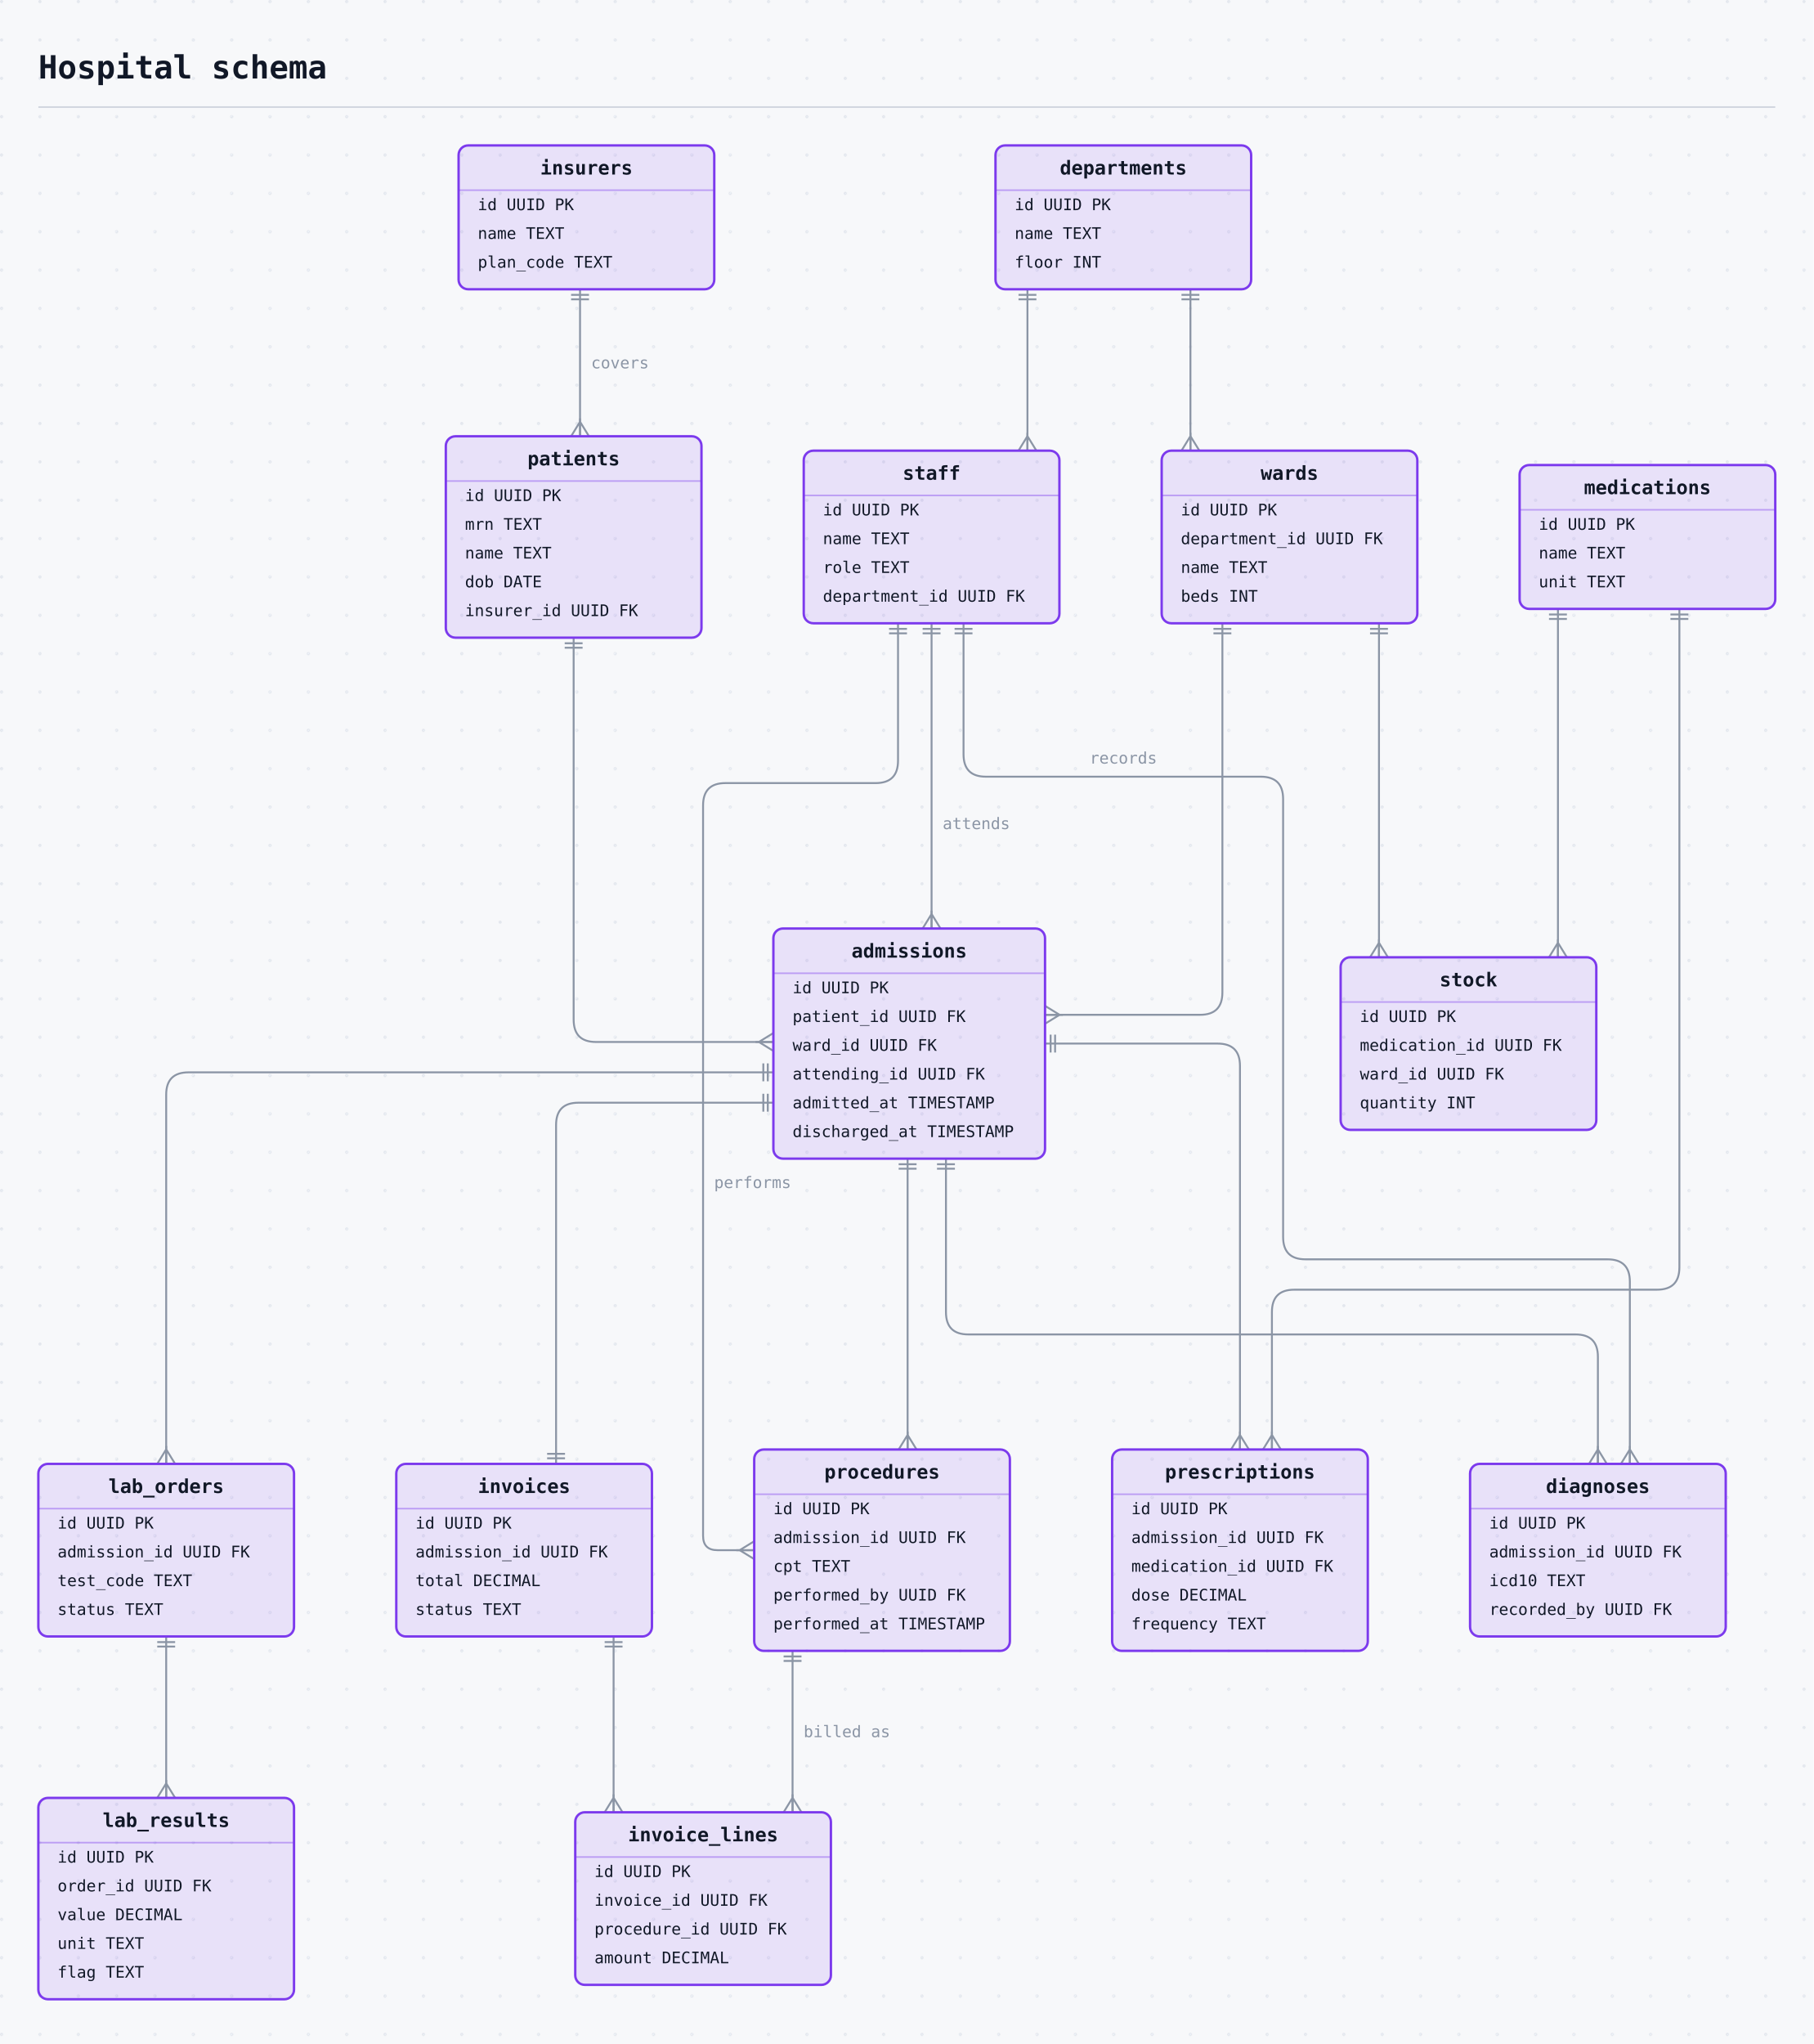
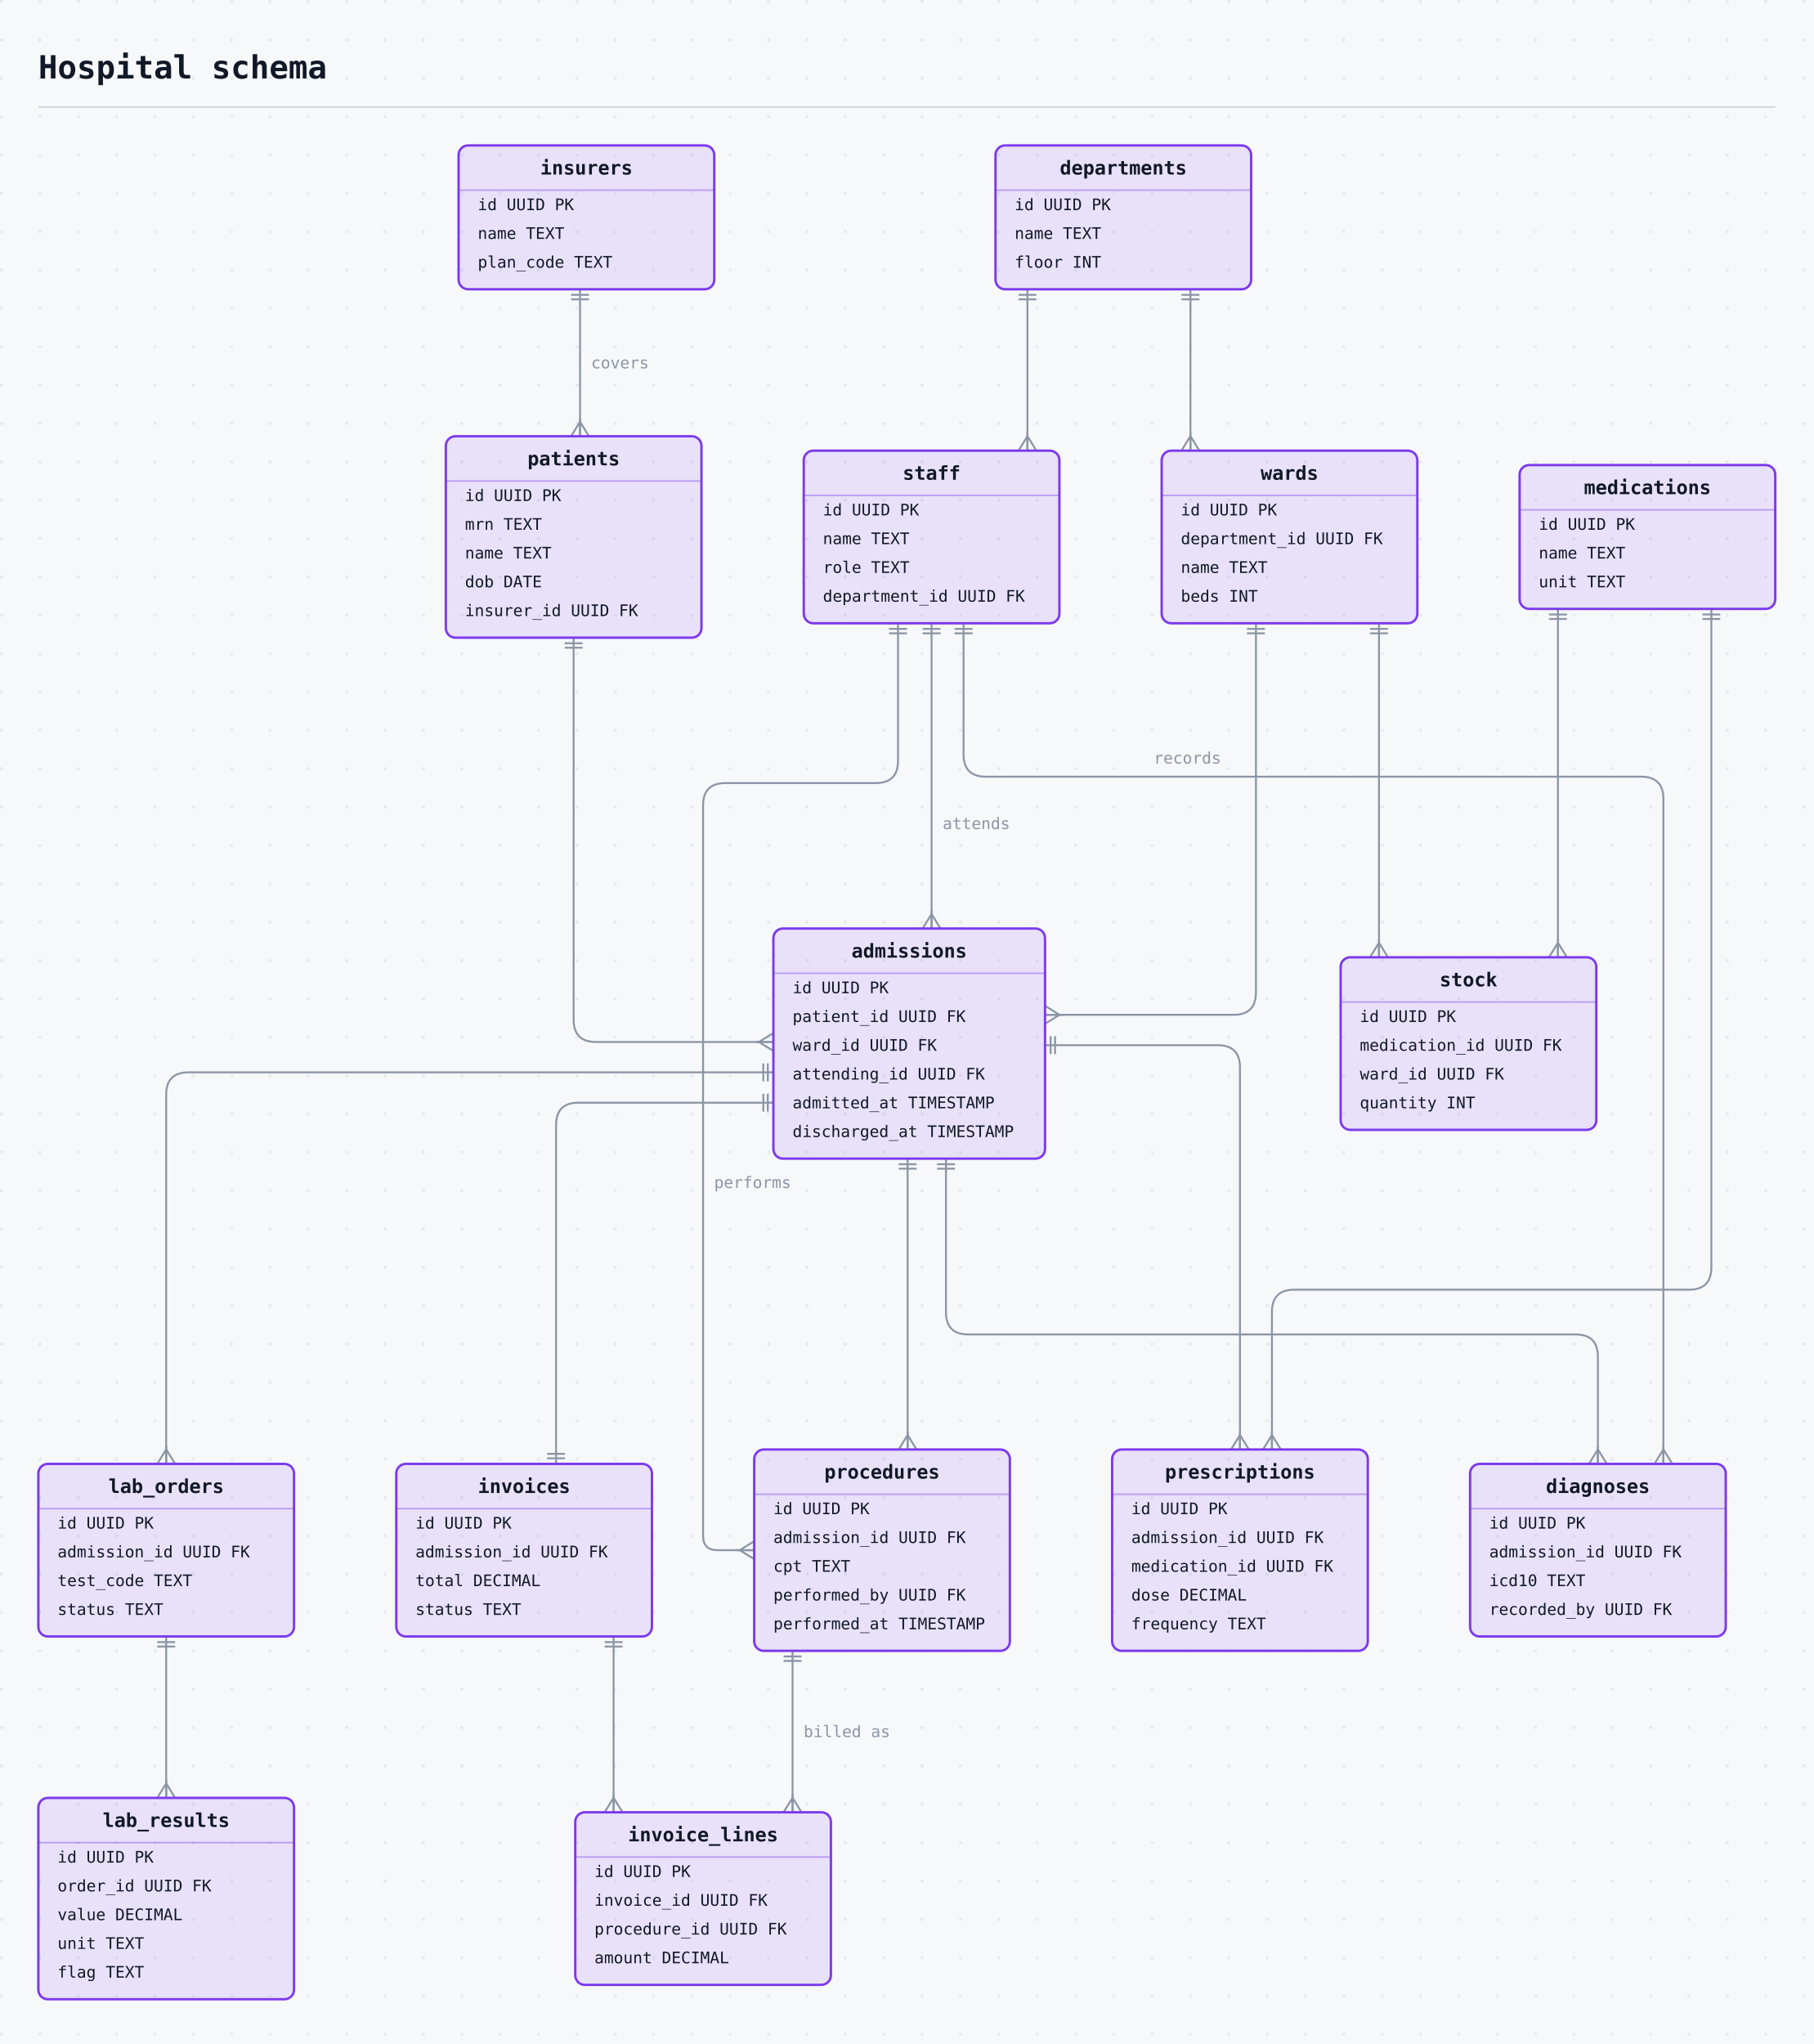
<svg xmlns="http://www.w3.org/2000/svg" version="1.1" width="1135" height="1279" viewBox="0 0 1135 1279" font-family="JetBrains Mono, ui-monospace, SFMono-Regular, Menlo, Consolas, monospace">
  <defs>
    <pattern id="canvas-grid" width="24" height="24" patternUnits="userSpaceOnUse">
      <circle cx="1" cy="1" r="1" fill="#e3e7ed" />
    </pattern>
    <marker id="marker-er-many-0" viewBox="-1 -1 13.2 13.2" refX="11.2" refY="5.6" markerWidth="13.2" markerHeight="13.2" markerUnits="userSpaceOnUse" orient="auto-start-reverse">
      <path d="M2.1 5.6 L11.2 0 M2.1 5.6 L11.2 11.2 M0 5.6 L11.2 5.6" fill="none" stroke="#8b95a5" stroke-width="1.2" />
    </marker>
    <marker id="marker-er-one-1" viewBox="-1 -1 13.2 13.2" refX="11.2" refY="5.6" markerWidth="13.2" markerHeight="13.2" markerUnits="userSpaceOnUse" orient="auto-start-reverse">
      <path d="M4.9 0 V11.2 M7.7 0 V11.2" fill="none" stroke="#8b95a5" stroke-width="1.2" />
    </marker>
  </defs>
  <rect width="100%" height="100%" fill="#f7f8fa" />
  <rect width="100%" height="100%" fill="url(#canvas-grid)" />
  <text x="24.0" y="49.1" text-anchor="start" font-size="20" font-weight="bold" fill="#111827">Hospital schema</text>
  <path d="M 363.0 181.0 L 363.0 273.0" fill="none" stroke="#8b95a5" stroke-width="1.2" marker-end="url(#marker-er-many-0)" marker-start="url(#marker-er-one-1)" />
  <path d="M 643.0 181.0 L 643.0 282.0" fill="none" stroke="#8b95a5" stroke-width="1.2" marker-end="url(#marker-er-many-0)" marker-start="url(#marker-er-one-1)" />
  <path d="M 745.0 181.0 L 745.0 282.0" fill="none" stroke="#8b95a5" stroke-width="1.2" marker-end="url(#marker-er-many-0)" marker-start="url(#marker-er-one-1)" />
  <path d="M 359.0 399.0 L 359.0 638.0 Q 359.0 652.0 373.0 652.0 L 484.0 652.0" fill="none" stroke="#8b95a5" stroke-width="1.2" marker-end="url(#marker-er-many-0)" marker-start="url(#marker-er-one-1)" />
-   <path d="M 765.0 390.0 L 765.0 621.0 Q 765.0 635.0 751.0 635.0 L 654.0 635.0" fill="none" stroke="#8b95a5" stroke-width="1.2" marker-end="url(#marker-er-many-0)" marker-start="url(#marker-er-one-1)" />
+   <path d="M 786.0 390.0 L 786.0 621.0 Q 786.0 635.0 772.0 635.0 L 654.0 635.0" fill="none" stroke="#8b95a5" stroke-width="1.2" marker-end="url(#marker-er-many-0)" marker-start="url(#marker-er-one-1)" />
  <path d="M 583.0 390.0 L 583.0 581.0" fill="none" stroke="#8b95a5" stroke-width="1.2" marker-end="url(#marker-er-many-0)" marker-start="url(#marker-er-one-1)" />
  <path d="M 592.0 725.0 L 592.0 821.0 Q 592.0 835.0 606.0 835.0 L 986.0 835.0 Q 1000.0 835.0 1000.0 849.0 L 1000.0 916.0" fill="none" stroke="#8b95a5" stroke-width="1.2" marker-end="url(#marker-er-many-0)" marker-start="url(#marker-er-one-1)" />
  <path d="M 568.0 725.0 L 568.0 907.0" fill="none" stroke="#8b95a5" stroke-width="1.2" marker-end="url(#marker-er-many-0)" marker-start="url(#marker-er-one-1)" />
-   <path d="M 654.0 653.0 L 762.0 653.0 Q 776.0 653.0 776.0 667.0 L 776.0 907.0" fill="none" stroke="#8b95a5" stroke-width="1.2" marker-end="url(#marker-er-many-0)" marker-start="url(#marker-er-one-1)" />
+   <path d="M 654.0 654.0 L 762.0 654.0 Q 776.0 654.0 776.0 668.0 L 776.0 907.0" fill="none" stroke="#8b95a5" stroke-width="1.2" marker-end="url(#marker-er-many-0)" marker-start="url(#marker-er-one-1)" />
  <path d="M 484.0 671.0 L 118.0 671.0 Q 104.0 671.0 104.0 685.0 L 104.0 916.0" fill="none" stroke="#8b95a5" stroke-width="1.2" marker-end="url(#marker-er-many-0)" marker-start="url(#marker-er-one-1)" />
  <path d="M 484.0 690.0 L 362.0 690.0 Q 348.0 690.0 348.0 704.0 L 348.0 916.0" fill="none" stroke="#8b95a5" stroke-width="1.2" marker-end="url(#marker-er-one-1)" marker-start="url(#marker-er-one-1)" />
  <path d="M 562.0 390.0 L 562.0 476.0 Q 562.0 490.0 548.0 490.0 L 454.0 490.0 Q 440.0 490.0 440.0 504.0 L 440.0 961.0 Q 440.0 970.0 449.0 970.0 L 472.0 970.0" fill="none" stroke="#8b95a5" stroke-width="1.2" marker-end="url(#marker-er-many-0)" marker-start="url(#marker-er-one-1)" />
-   <path d="M 603.0 390.0 L 603.0 472.0 Q 603.0 486.0 617.0 486.0 L 789.0 486.0 Q 803.0 486.0 803.0 500.0 L 803.0 774.0 Q 803.0 788.0 817.0 788.0 L 1006.0 788.0 Q 1020.0 788.0 1020.0 802.0 L 1020.0 916.0" fill="none" stroke="#8b95a5" stroke-width="1.2" marker-end="url(#marker-er-many-0)" marker-start="url(#marker-er-one-1)" />
-   <path d="M 1051.0 381.0 L 1051.0 793.0 Q 1051.0 807.0 1037.0 807.0 L 810.0 807.0 Q 796.0 807.0 796.0 821.0 L 796.0 907.0" fill="none" stroke="#8b95a5" stroke-width="1.2" marker-end="url(#marker-er-many-0)" marker-start="url(#marker-er-one-1)" />
+   <path d="M 603.0 390.0 L 603.0 472.0 Q 603.0 486.0 617.0 486.0 L 1027.0 486.0 Q 1041.0 486.0 1041.0 500.0 L 1041.0 916.0" fill="none" stroke="#8b95a5" stroke-width="1.2" marker-end="url(#marker-er-many-0)" marker-start="url(#marker-er-one-1)" />
+   <path d="M 1071.0 381.0 L 1071.0 793.0 Q 1071.0 807.0 1057.0 807.0 L 810.0 807.0 Q 796.0 807.0 796.0 821.0 L 796.0 907.0" fill="none" stroke="#8b95a5" stroke-width="1.2" marker-end="url(#marker-er-many-0)" marker-start="url(#marker-er-one-1)" />
  <path d="M 975.0 381.0 L 975.0 599.0" fill="none" stroke="#8b95a5" stroke-width="1.2" marker-end="url(#marker-er-many-0)" marker-start="url(#marker-er-one-1)" />
  <path d="M 863.0 390.0 L 863.0 599.0" fill="none" stroke="#8b95a5" stroke-width="1.2" marker-end="url(#marker-er-many-0)" marker-start="url(#marker-er-one-1)" />
  <path d="M 104.0 1024.0 L 104.0 1125.0" fill="none" stroke="#8b95a5" stroke-width="1.2" marker-end="url(#marker-er-many-0)" marker-start="url(#marker-er-one-1)" />
  <path d="M 384.0 1024.0 L 384.0 1134.0" fill="none" stroke="#8b95a5" stroke-width="1.2" marker-end="url(#marker-er-many-0)" marker-start="url(#marker-er-one-1)" />
  <path d="M 496.0 1033.0 L 496.0 1134.0" fill="none" stroke="#8b95a5" stroke-width="1.2" marker-end="url(#marker-er-many-0)" marker-start="url(#marker-er-one-1)" />
  <rect fill="#7c3aed" fill-opacity="0.122" stroke="#7c3aed" stroke-width="1.5" x="279.0" y="273.0" width="160.0" height="126.0" rx="6.0" />
  <text x="359.0" y="291.2" text-anchor="middle" font-size="12" font-weight="bold" fill="#111827">patients</text>
  <line x1="279.0" y1="301.0" x2="439.0" y2="301.0" stroke="#7c3aed" stroke-opacity="0.4" />
  <text x="291.0" y="313.5" text-anchor="start" font-family="JetBrains Mono, ui-monospace, Menlo, monospace" font-size="10" fill="#111827">id UUID PK</text>
  <text x="291.0" y="331.5" text-anchor="start" font-family="JetBrains Mono, ui-monospace, Menlo, monospace" font-size="10" fill="#111827">mrn TEXT</text>
  <text x="291.0" y="349.5" text-anchor="start" font-family="JetBrains Mono, ui-monospace, Menlo, monospace" font-size="10" fill="#111827">name TEXT</text>
  <text x="291.0" y="367.5" text-anchor="start" font-family="JetBrains Mono, ui-monospace, Menlo, monospace" font-size="10" fill="#111827">dob DATE</text>
  <text x="291.0" y="385.5" text-anchor="start" font-family="JetBrains Mono, ui-monospace, Menlo, monospace" font-size="10" fill="#111827">insurer_id UUID FK</text>
  <rect fill="#7c3aed" fill-opacity="0.122" stroke="#7c3aed" stroke-width="1.5" x="287.0" y="91.0" width="160.0" height="90.0" rx="6.0" />
  <text x="367.0" y="109.2" text-anchor="middle" font-size="12" font-weight="bold" fill="#111827">insurers</text>
  <line x1="287.0" y1="119.0" x2="447.0" y2="119.0" stroke="#7c3aed" stroke-opacity="0.4" />
  <text x="299.0" y="131.5" text-anchor="start" font-family="JetBrains Mono, ui-monospace, Menlo, monospace" font-size="10" fill="#111827">id UUID PK</text>
  <text x="299.0" y="149.5" text-anchor="start" font-family="JetBrains Mono, ui-monospace, Menlo, monospace" font-size="10" fill="#111827">name TEXT</text>
  <text x="299.0" y="167.5" text-anchor="start" font-family="JetBrains Mono, ui-monospace, Menlo, monospace" font-size="10" fill="#111827">plan_code TEXT</text>
  <rect fill="#7c3aed" fill-opacity="0.122" stroke="#7c3aed" stroke-width="1.5" x="503.0" y="282.0" width="160.0" height="108.0" rx="6.0" />
  <text x="583.0" y="300.2" text-anchor="middle" font-size="12" font-weight="bold" fill="#111827">staff</text>
  <line x1="503.0" y1="310.0" x2="663.0" y2="310.0" stroke="#7c3aed" stroke-opacity="0.4" />
  <text x="515.0" y="322.5" text-anchor="start" font-family="JetBrains Mono, ui-monospace, Menlo, monospace" font-size="10" fill="#111827">id UUID PK</text>
  <text x="515.0" y="340.5" text-anchor="start" font-family="JetBrains Mono, ui-monospace, Menlo, monospace" font-size="10" fill="#111827">name TEXT</text>
  <text x="515.0" y="358.5" text-anchor="start" font-family="JetBrains Mono, ui-monospace, Menlo, monospace" font-size="10" fill="#111827">role TEXT</text>
  <text x="515.0" y="376.5" text-anchor="start" font-family="JetBrains Mono, ui-monospace, Menlo, monospace" font-size="10" fill="#111827">department_id UUID FK</text>
  <rect fill="#7c3aed" fill-opacity="0.122" stroke="#7c3aed" stroke-width="1.5" x="623.0" y="91.0" width="160.0" height="90.0" rx="6.0" />
  <text x="703.0" y="109.2" text-anchor="middle" font-size="12" font-weight="bold" fill="#111827">departments</text>
  <line x1="623.0" y1="119.0" x2="783.0" y2="119.0" stroke="#7c3aed" stroke-opacity="0.4" />
  <text x="635.0" y="131.5" text-anchor="start" font-family="JetBrains Mono, ui-monospace, Menlo, monospace" font-size="10" fill="#111827">id UUID PK</text>
  <text x="635.0" y="149.5" text-anchor="start" font-family="JetBrains Mono, ui-monospace, Menlo, monospace" font-size="10" fill="#111827">name TEXT</text>
  <text x="635.0" y="167.5" text-anchor="start" font-family="JetBrains Mono, ui-monospace, Menlo, monospace" font-size="10" fill="#111827">floor INT</text>
  <rect fill="#7c3aed" fill-opacity="0.122" stroke="#7c3aed" stroke-width="1.5" x="727.0" y="282.0" width="160.0" height="108.0" rx="6.0" />
  <text x="807.0" y="300.2" text-anchor="middle" font-size="12" font-weight="bold" fill="#111827">wards</text>
  <line x1="727.0" y1="310.0" x2="887.0" y2="310.0" stroke="#7c3aed" stroke-opacity="0.4" />
  <text x="739.0" y="322.5" text-anchor="start" font-family="JetBrains Mono, ui-monospace, Menlo, monospace" font-size="10" fill="#111827">id UUID PK</text>
  <text x="739.0" y="340.5" text-anchor="start" font-family="JetBrains Mono, ui-monospace, Menlo, monospace" font-size="10" fill="#111827">department_id UUID FK</text>
  <text x="739.0" y="358.5" text-anchor="start" font-family="JetBrains Mono, ui-monospace, Menlo, monospace" font-size="10" fill="#111827">name TEXT</text>
  <text x="739.0" y="376.5" text-anchor="start" font-family="JetBrains Mono, ui-monospace, Menlo, monospace" font-size="10" fill="#111827">beds INT</text>
  <rect fill="#7c3aed" fill-opacity="0.122" stroke="#7c3aed" stroke-width="1.5" x="484.0" y="581.0" width="170.0" height="144.0" rx="6.0" />
  <text x="569.0" y="599.2" text-anchor="middle" font-size="12" font-weight="bold" fill="#111827">admissions</text>
  <line x1="484.0" y1="609.0" x2="654.0" y2="609.0" stroke="#7c3aed" stroke-opacity="0.4" />
  <text x="496.0" y="621.5" text-anchor="start" font-family="JetBrains Mono, ui-monospace, Menlo, monospace" font-size="10" fill="#111827">id UUID PK</text>
  <text x="496.0" y="639.5" text-anchor="start" font-family="JetBrains Mono, ui-monospace, Menlo, monospace" font-size="10" fill="#111827">patient_id UUID FK</text>
  <text x="496.0" y="657.5" text-anchor="start" font-family="JetBrains Mono, ui-monospace, Menlo, monospace" font-size="10" fill="#111827">ward_id UUID FK</text>
  <text x="496.0" y="675.5" text-anchor="start" font-family="JetBrains Mono, ui-monospace, Menlo, monospace" font-size="10" fill="#111827">attending_id UUID FK</text>
  <text x="496.0" y="693.5" text-anchor="start" font-family="JetBrains Mono, ui-monospace, Menlo, monospace" font-size="10" fill="#111827">admitted_at TIMESTAMP</text>
  <text x="496.0" y="711.5" text-anchor="start" font-family="JetBrains Mono, ui-monospace, Menlo, monospace" font-size="10" fill="#111827">discharged_at TIMESTAMP</text>
  <rect fill="#7c3aed" fill-opacity="0.122" stroke="#7c3aed" stroke-width="1.5" x="920.0" y="916.0" width="160.0" height="108.0" rx="6.0" />
  <text x="1000.0" y="934.2" text-anchor="middle" font-size="12" font-weight="bold" fill="#111827">diagnoses</text>
  <line x1="920.0" y1="944.0" x2="1080.0" y2="944.0" stroke="#7c3aed" stroke-opacity="0.4" />
  <text x="932.0" y="956.5" text-anchor="start" font-family="JetBrains Mono, ui-monospace, Menlo, monospace" font-size="10" fill="#111827">id UUID PK</text>
  <text x="932.0" y="974.5" text-anchor="start" font-family="JetBrains Mono, ui-monospace, Menlo, monospace" font-size="10" fill="#111827">admission_id UUID FK</text>
  <text x="932.0" y="992.5" text-anchor="start" font-family="JetBrains Mono, ui-monospace, Menlo, monospace" font-size="10" fill="#111827">icd10 TEXT</text>
  <text x="932.0" y="1010.5" text-anchor="start" font-family="JetBrains Mono, ui-monospace, Menlo, monospace" font-size="10" fill="#111827">recorded_by UUID FK</text>
  <rect fill="#7c3aed" fill-opacity="0.122" stroke="#7c3aed" stroke-width="1.5" x="472.0" y="907.0" width="160.0" height="126.0" rx="6.0" />
  <text x="552.0" y="925.2" text-anchor="middle" font-size="12" font-weight="bold" fill="#111827">procedures</text>
  <line x1="472.0" y1="935.0" x2="632.0" y2="935.0" stroke="#7c3aed" stroke-opacity="0.4" />
  <text x="484.0" y="947.5" text-anchor="start" font-family="JetBrains Mono, ui-monospace, Menlo, monospace" font-size="10" fill="#111827">id UUID PK</text>
  <text x="484.0" y="965.5" text-anchor="start" font-family="JetBrains Mono, ui-monospace, Menlo, monospace" font-size="10" fill="#111827">admission_id UUID FK</text>
  <text x="484.0" y="983.5" text-anchor="start" font-family="JetBrains Mono, ui-monospace, Menlo, monospace" font-size="10" fill="#111827">cpt TEXT</text>
  <text x="484.0" y="1001.5" text-anchor="start" font-family="JetBrains Mono, ui-monospace, Menlo, monospace" font-size="10" fill="#111827">performed_by UUID FK</text>
  <text x="484.0" y="1019.5" text-anchor="start" font-family="JetBrains Mono, ui-monospace, Menlo, monospace" font-size="10" fill="#111827">performed_at TIMESTAMP</text>
  <rect fill="#7c3aed" fill-opacity="0.122" stroke="#7c3aed" stroke-width="1.5" x="951.0" y="291.0" width="160.0" height="90.0" rx="6.0" />
  <text x="1031.0" y="309.2" text-anchor="middle" font-size="12" font-weight="bold" fill="#111827">medications</text>
  <line x1="951.0" y1="319.0" x2="1111.0" y2="319.0" stroke="#7c3aed" stroke-opacity="0.4" />
  <text x="963.0" y="331.5" text-anchor="start" font-family="JetBrains Mono, ui-monospace, Menlo, monospace" font-size="10" fill="#111827">id UUID PK</text>
  <text x="963.0" y="349.5" text-anchor="start" font-family="JetBrains Mono, ui-monospace, Menlo, monospace" font-size="10" fill="#111827">name TEXT</text>
  <text x="963.0" y="367.5" text-anchor="start" font-family="JetBrains Mono, ui-monospace, Menlo, monospace" font-size="10" fill="#111827">unit TEXT</text>
  <rect fill="#7c3aed" fill-opacity="0.122" stroke="#7c3aed" stroke-width="1.5" x="696.0" y="907.0" width="160.0" height="126.0" rx="6.0" />
  <text x="776.0" y="925.2" text-anchor="middle" font-size="12" font-weight="bold" fill="#111827">prescriptions</text>
  <line x1="696.0" y1="935.0" x2="856.0" y2="935.0" stroke="#7c3aed" stroke-opacity="0.4" />
  <text x="708.0" y="947.5" text-anchor="start" font-family="JetBrains Mono, ui-monospace, Menlo, monospace" font-size="10" fill="#111827">id UUID PK</text>
  <text x="708.0" y="965.5" text-anchor="start" font-family="JetBrains Mono, ui-monospace, Menlo, monospace" font-size="10" fill="#111827">admission_id UUID FK</text>
  <text x="708.0" y="983.5" text-anchor="start" font-family="JetBrains Mono, ui-monospace, Menlo, monospace" font-size="10" fill="#111827">medication_id UUID FK</text>
  <text x="708.0" y="1001.5" text-anchor="start" font-family="JetBrains Mono, ui-monospace, Menlo, monospace" font-size="10" fill="#111827">dose DECIMAL</text>
  <text x="708.0" y="1019.5" text-anchor="start" font-family="JetBrains Mono, ui-monospace, Menlo, monospace" font-size="10" fill="#111827">frequency TEXT</text>
  <rect fill="#7c3aed" fill-opacity="0.122" stroke="#7c3aed" stroke-width="1.5" x="24.0" y="916.0" width="160.0" height="108.0" rx="6.0" />
  <text x="104.0" y="934.2" text-anchor="middle" font-size="12" font-weight="bold" fill="#111827">lab_orders</text>
  <line x1="24.0" y1="944.0" x2="184.0" y2="944.0" stroke="#7c3aed" stroke-opacity="0.4" />
  <text x="36.0" y="956.5" text-anchor="start" font-family="JetBrains Mono, ui-monospace, Menlo, monospace" font-size="10" fill="#111827">id UUID PK</text>
  <text x="36.0" y="974.5" text-anchor="start" font-family="JetBrains Mono, ui-monospace, Menlo, monospace" font-size="10" fill="#111827">admission_id UUID FK</text>
  <text x="36.0" y="992.5" text-anchor="start" font-family="JetBrains Mono, ui-monospace, Menlo, monospace" font-size="10" fill="#111827">test_code TEXT</text>
  <text x="36.0" y="1010.5" text-anchor="start" font-family="JetBrains Mono, ui-monospace, Menlo, monospace" font-size="10" fill="#111827">status TEXT</text>
  <rect fill="#7c3aed" fill-opacity="0.122" stroke="#7c3aed" stroke-width="1.5" x="24.0" y="1125.0" width="160.0" height="126.0" rx="6.0" />
  <text x="104.0" y="1143.2" text-anchor="middle" font-size="12" font-weight="bold" fill="#111827">lab_results</text>
  <line x1="24.0" y1="1153.0" x2="184.0" y2="1153.0" stroke="#7c3aed" stroke-opacity="0.4" />
  <text x="36.0" y="1165.5" text-anchor="start" font-family="JetBrains Mono, ui-monospace, Menlo, monospace" font-size="10" fill="#111827">id UUID PK</text>
  <text x="36.0" y="1183.5" text-anchor="start" font-family="JetBrains Mono, ui-monospace, Menlo, monospace" font-size="10" fill="#111827">order_id UUID FK</text>
  <text x="36.0" y="1201.5" text-anchor="start" font-family="JetBrains Mono, ui-monospace, Menlo, monospace" font-size="10" fill="#111827">value DECIMAL</text>
  <text x="36.0" y="1219.5" text-anchor="start" font-family="JetBrains Mono, ui-monospace, Menlo, monospace" font-size="10" fill="#111827">unit TEXT</text>
  <text x="36.0" y="1237.5" text-anchor="start" font-family="JetBrains Mono, ui-monospace, Menlo, monospace" font-size="10" fill="#111827">flag TEXT</text>
  <rect fill="#7c3aed" fill-opacity="0.122" stroke="#7c3aed" stroke-width="1.5" x="248.0" y="916.0" width="160.0" height="108.0" rx="6.0" />
  <text x="328.0" y="934.2" text-anchor="middle" font-size="12" font-weight="bold" fill="#111827">invoices</text>
  <line x1="248.0" y1="944.0" x2="408.0" y2="944.0" stroke="#7c3aed" stroke-opacity="0.4" />
  <text x="260.0" y="956.5" text-anchor="start" font-family="JetBrains Mono, ui-monospace, Menlo, monospace" font-size="10" fill="#111827">id UUID PK</text>
  <text x="260.0" y="974.5" text-anchor="start" font-family="JetBrains Mono, ui-monospace, Menlo, monospace" font-size="10" fill="#111827">admission_id UUID FK</text>
  <text x="260.0" y="992.5" text-anchor="start" font-family="JetBrains Mono, ui-monospace, Menlo, monospace" font-size="10" fill="#111827">total DECIMAL</text>
  <text x="260.0" y="1010.5" text-anchor="start" font-family="JetBrains Mono, ui-monospace, Menlo, monospace" font-size="10" fill="#111827">status TEXT</text>
  <rect fill="#7c3aed" fill-opacity="0.122" stroke="#7c3aed" stroke-width="1.5" x="360.0" y="1134.0" width="160.0" height="108.0" rx="6.0" />
  <text x="440.0" y="1152.2" text-anchor="middle" font-size="12" font-weight="bold" fill="#111827">invoice_lines</text>
  <line x1="360.0" y1="1162.0" x2="520.0" y2="1162.0" stroke="#7c3aed" stroke-opacity="0.4" />
  <text x="372.0" y="1174.5" text-anchor="start" font-family="JetBrains Mono, ui-monospace, Menlo, monospace" font-size="10" fill="#111827">id UUID PK</text>
  <text x="372.0" y="1192.5" text-anchor="start" font-family="JetBrains Mono, ui-monospace, Menlo, monospace" font-size="10" fill="#111827">invoice_id UUID FK</text>
  <text x="372.0" y="1210.5" text-anchor="start" font-family="JetBrains Mono, ui-monospace, Menlo, monospace" font-size="10" fill="#111827">procedure_id UUID FK</text>
  <text x="372.0" y="1228.5" text-anchor="start" font-family="JetBrains Mono, ui-monospace, Menlo, monospace" font-size="10" fill="#111827">amount DECIMAL</text>
  <rect fill="#7c3aed" fill-opacity="0.122" stroke="#7c3aed" stroke-width="1.5" x="839.0" y="599.0" width="160.0" height="108.0" rx="6.0" />
  <text x="919.0" y="617.2" text-anchor="middle" font-size="12" font-weight="bold" fill="#111827">stock</text>
  <line x1="839.0" y1="627.0" x2="999.0" y2="627.0" stroke="#7c3aed" stroke-opacity="0.4" />
  <text x="851.0" y="639.5" text-anchor="start" font-family="JetBrains Mono, ui-monospace, Menlo, monospace" font-size="10" fill="#111827">id UUID PK</text>
  <text x="851.0" y="657.5" text-anchor="start" font-family="JetBrains Mono, ui-monospace, Menlo, monospace" font-size="10" fill="#111827">medication_id UUID FK</text>
  <text x="851.0" y="675.5" text-anchor="start" font-family="JetBrains Mono, ui-monospace, Menlo, monospace" font-size="10" fill="#111827">ward_id UUID FK</text>
  <text x="851.0" y="693.5" text-anchor="start" font-family="JetBrains Mono, ui-monospace, Menlo, monospace" font-size="10" fill="#111827">quantity INT</text>
  <rect x="367.0" y="219.2" width="42.0" height="15.5" rx="2" fill="#f7f8fa" />
  <text x="388.0" y="230.5" text-anchor="middle" font-size="10" fill="#8b95a5">covers</text>
  <rect x="587.0" y="507.6" width="48.0" height="15.5" rx="2" fill="#f7f8fa" />
  <text x="611.0" y="518.8" text-anchor="middle" font-size="10" fill="#8b95a5">attends</text>
  <rect x="444.0" y="732.2" width="54.0" height="15.5" rx="2" fill="#f7f8fa" />
  <text x="471.0" y="743.4" text-anchor="middle" font-size="10" fill="#8b95a5">performs</text>
-   <rect x="679.0" y="466.5" width="48.0" height="15.5" rx="2" fill="#f7f8fa" />
-   <text x="703.0" y="477.8" text-anchor="middle" font-size="10" fill="#8b95a5">records</text>
+   <rect x="719.1" y="466.5" width="48.0" height="15.5" rx="2" fill="#f7f8fa" />
+   <text x="743.1" y="477.8" text-anchor="middle" font-size="10" fill="#8b95a5">records</text>
  <rect x="500.0" y="1075.8" width="60.0" height="15.5" rx="2" fill="#f7f8fa" />
  <text x="530.0" y="1087.0" text-anchor="middle" font-size="10" fill="#8b95a5">billed as</text>
  <line x1="24.0" y1="67.0" x2="1111.0" y2="67.0" stroke="#d0d5de" stroke-width="1" />
</svg>
